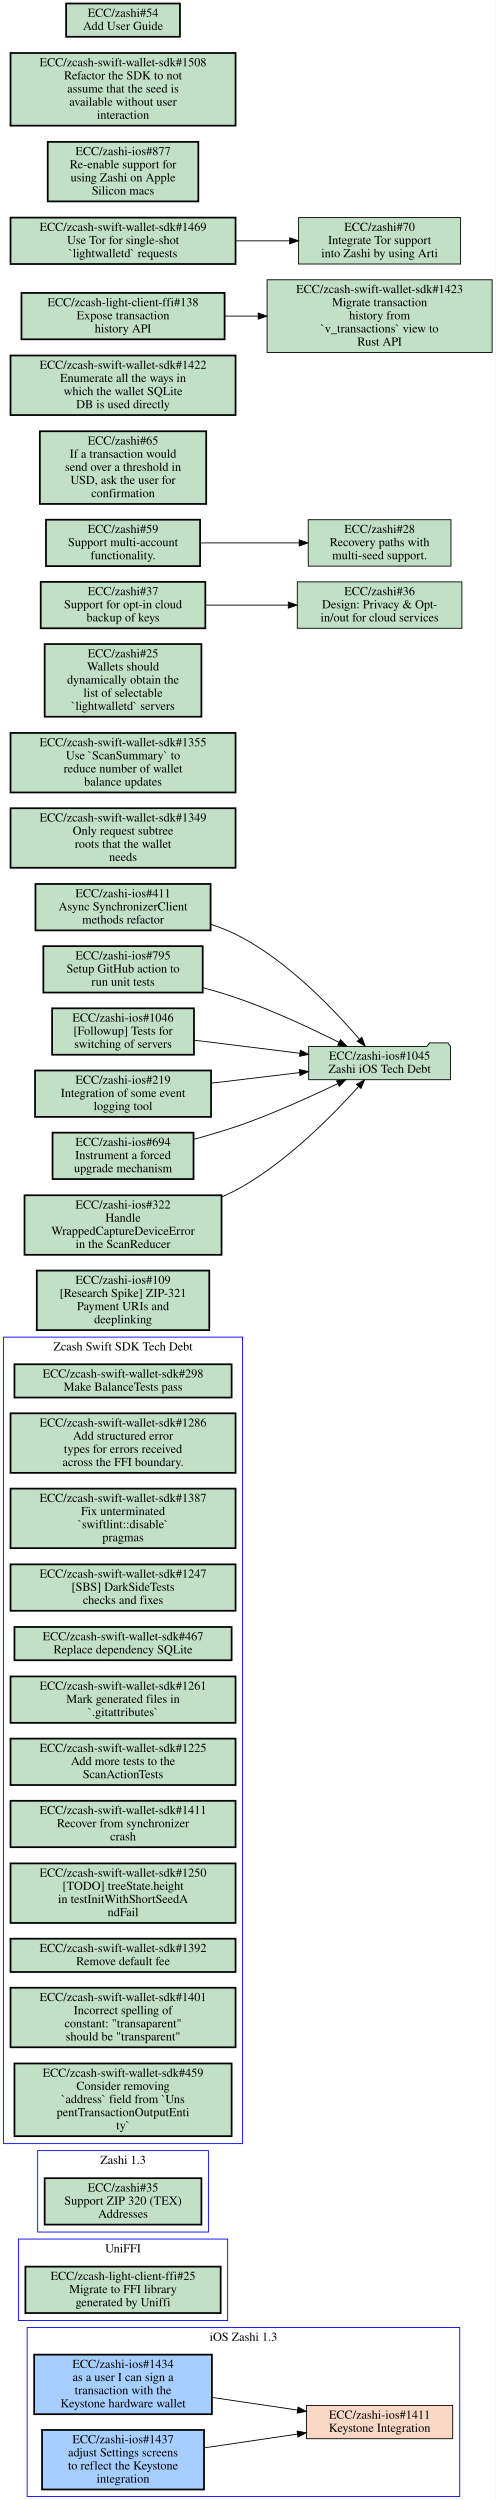
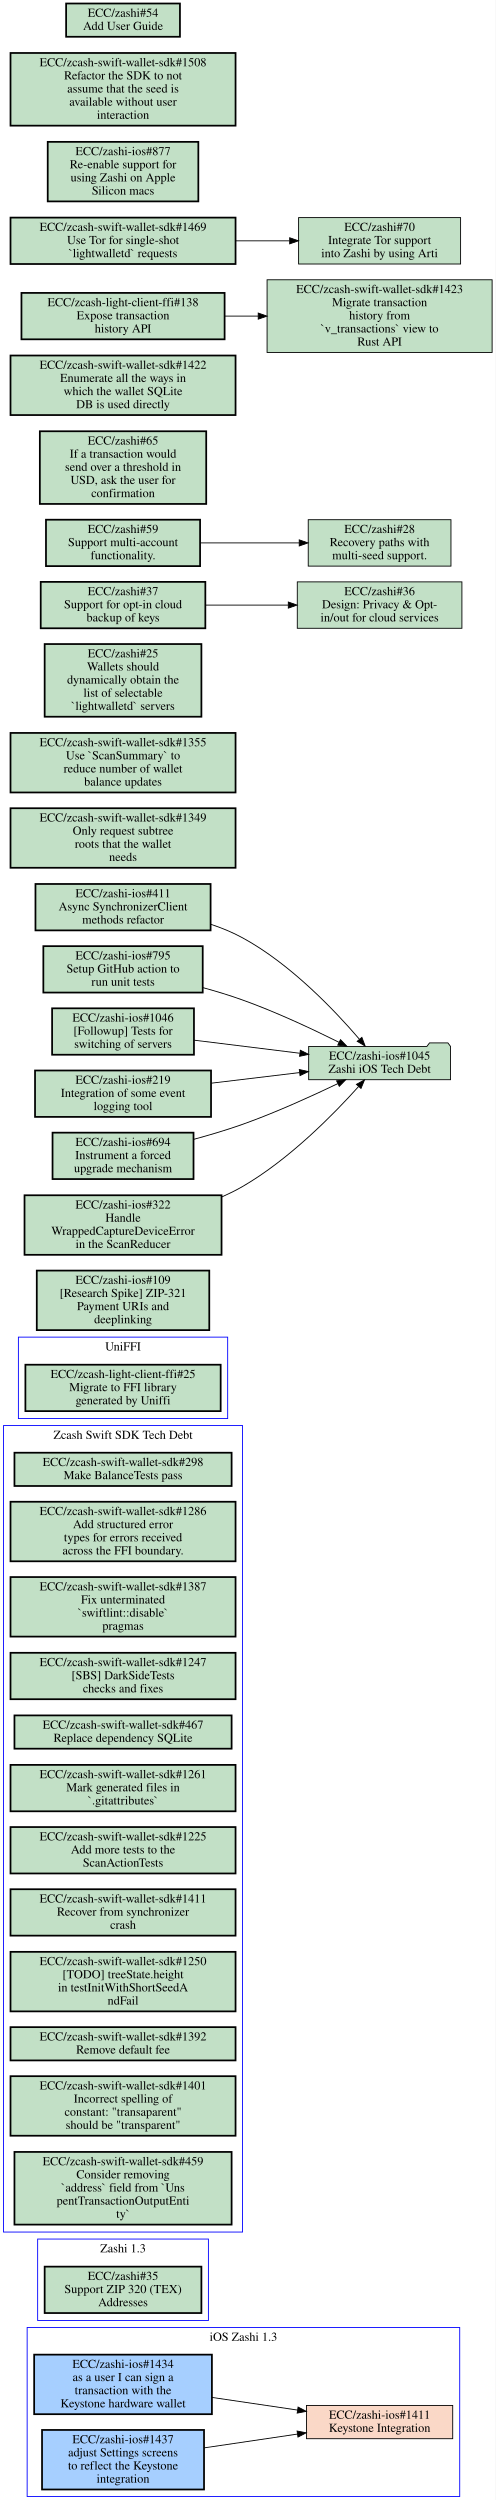
<svg xmlns="http://www.w3.org/2000/svg" xmlns:xlink="http://www.w3.org/1999/xlink" width="566pt" height="2855pt" viewBox="0.00 0.00 566.00 2855.00">
  <g id="graph0" class="graph" transform="scale(1 1) rotate(0) translate(4 2851)">
    <polygon fill="white" stroke="transparent" points="-4,4 -4,-2851 562,-2851 562,4 -4,4" />
    <g id="clust1" class="cluster">
      <polygon fill="none" stroke="blue" points="27,0 27,-193 521,-193 521,0 27,0" />
      <text text-anchor="middle" x="274" y="-177.8" font-family="Times,serif" font-size="14.00">iOS Zashi 1.3</text>
    </g>
    <g id="clust2" class="cluster">
-       <polygon fill="none" stroke="blue" points="0,-403 0,-1324 273,-1324 273,-403 0,-403" />
-       <text text-anchor="middle" x="136.5" y="-1308.8" font-family="Times,serif" font-size="14.00">Zcash Swift SDK Tech Debt</text>
+       <polygon fill="none" stroke="blue" points="0,-302 0,-1223 273,-1223 273,-302 0,-302" />
+       <text text-anchor="middle" x="136.5" y="-1207.8" font-family="Times,serif" font-size="14.00">Zcash Swift SDK Tech Debt</text>
    </g>
    <g id="clust3" class="cluster">
-       <polygon fill="none" stroke="blue" points="39,-302 39,-395 234,-395 234,-302 39,-302" />
-       <text text-anchor="middle" x="136.5" y="-379.8" font-family="Times,serif" font-size="14.00">Zashi 1.3</text>
+       <polygon fill="none" stroke="blue" points="39,-201 39,-294 234,-294 234,-201 39,-201" />
+       <text text-anchor="middle" x="136.5" y="-278.8" font-family="Times,serif" font-size="14.00">Zashi 1.3</text>
    </g>
    <g id="clust4" class="cluster">
-       <polygon fill="none" stroke="blue" points="17,-201 17,-294 256,-294 256,-201 17,-201" />
-       <text text-anchor="middle" x="136.5" y="-278.8" font-family="Times,serif" font-size="14.00">UniFFI</text>
+       <polygon fill="none" stroke="blue" points="17,-1231 17,-1324 256,-1324 256,-1231 17,-1231" />
+       <text text-anchor="middle" x="136.5" y="-1308.8" font-family="Times,serif" font-size="14.00">UniFFI</text>
    </g>
    <g id="node1" class="node closed">
      <g id="a_node1">
        <a xlink:href="https://github.com/Electric-Coin-Company/zashi-ios/issues/1411" xlink:title="ECC/zashi-ios#1411&#10;Keystone Integration" target="_blank">
          <polygon fill="#fad8c7" stroke="black" points="513,-104 346,-104 346,-66 513,-66 513,-104" />
          <text text-anchor="middle" x="429.5" y="-88.8" font-family="Times,serif" font-size="14.00">ECC/zashi-ios#1411</text>
          <text text-anchor="middle" x="429.5" y="-73.8" font-family="Times,serif" font-size="14.00">Keystone Integration</text>
        </a>
      </g>
    </g>
    <g id="node2" class="node committed">
      <g id="a_node2">
        <a xlink:href="https://github.com/Electric-Coin-Company/zashi-ios/issues/1434" xlink:title="ECC/zashi-ios#1434&#10;as a user I can sign a&#10;transaction with the&#10;Keystone hardware wallet" target="_blank">
          <polygon fill="#a6cfff" stroke="black" stroke-width="2" points="238,-162 35,-162 35,-94 238,-94 238,-162" />
          <text text-anchor="middle" x="136.5" y="-146.8" font-family="Times,serif" font-size="14.00">ECC/zashi-ios#1434</text>
          <text text-anchor="middle" x="136.5" y="-131.8" font-family="Times,serif" font-size="14.00">as a user I can sign a</text>
          <text text-anchor="middle" x="136.5" y="-116.8" font-family="Times,serif" font-size="14.00">transaction with the</text>
          <text text-anchor="middle" x="136.5" y="-101.8" font-family="Times,serif" font-size="14.00">Keystone hardware wallet</text>
        </a>
      </g>
    </g>
    <g id="edge1" class="edge">
      <path fill="none" stroke="black" d="M238.05,-113.14C269.78,-108.45 304.66,-103.3 335.81,-98.7" />
      <polygon fill="black" stroke="black" points="336.4,-102.15 345.78,-97.22 335.37,-95.23 336.4,-102.15" />
    </g>
    <g id="node3" class="node committed">
      <g id="a_node3">
        <a xlink:href="https://github.com/Electric-Coin-Company/zashi-ios/issues/1437" xlink:title="ECC/zashi-ios#1437&#10;adjust Settings screens&#10;to reflect the Keystone&#10;integration" target="_blank">
          <polygon fill="#a6cfff" stroke="black" stroke-width="2" points="229,-76 44,-76 44,-8 229,-8 229,-76" />
          <text text-anchor="middle" x="136.5" y="-60.8" font-family="Times,serif" font-size="14.00">ECC/zashi-ios#1437</text>
          <text text-anchor="middle" x="136.5" y="-45.8" font-family="Times,serif" font-size="14.00">adjust Settings screens</text>
          <text text-anchor="middle" x="136.5" y="-30.8" font-family="Times,serif" font-size="14.00">to reflect the Keystone</text>
          <text text-anchor="middle" x="136.5" y="-15.8" font-family="Times,serif" font-size="14.00">integration</text>
        </a>
      </g>
    </g>
    <g id="edge2" class="edge">
      <path fill="none" stroke="black" d="M229.17,-55.55C263.14,-60.56 301.66,-66.26 335.72,-71.29" />
      <polygon fill="black" stroke="black" points="335.27,-74.76 345.67,-72.76 336.29,-67.84 335.27,-74.76" />
    </g>
    <g id="node4" class="node open">
      <g id="a_node4">
        <a xlink:href="https://github.com/Electric-Coin-Company/zcash-swift-wallet-sdk/issues/298" xlink:title="ECC/zcash-swift-wallet-sdk#298&#10;Make BalanceTests pass" target="_blank">
-           <polygon fill="#c2e0c6" stroke="black" stroke-width="2" points="260.5,-1293 12.5,-1293 12.5,-1255 260.5,-1255 260.5,-1293" />
-           <text text-anchor="middle" x="136.5" y="-1277.8" font-family="Times,serif" font-size="14.00">ECC/zcash-swift-wallet-sdk#298</text>
-           <text text-anchor="middle" x="136.5" y="-1262.8" font-family="Times,serif" font-size="14.00">Make BalanceTests pass</text>
+           <polygon fill="#c2e0c6" stroke="black" stroke-width="2" points="260.5,-1192 12.5,-1192 12.5,-1154 260.5,-1154 260.5,-1192" />
+           <text text-anchor="middle" x="136.5" y="-1176.8" font-family="Times,serif" font-size="14.00">ECC/zcash-swift-wallet-sdk#298</text>
+           <text text-anchor="middle" x="136.5" y="-1161.8" font-family="Times,serif" font-size="14.00">Make BalanceTests pass</text>
        </a>
      </g>
    </g>
    <g id="node5" class="node open">
      <g id="a_node5">
        <a xlink:href="https://github.com/Electric-Coin-Company/zcash-swift-wallet-sdk/issues/1286" xlink:title="ECC/zcash-swift-wallet-sdk#1286&#10;Add structured error&#10;types for errors received&#10;across the FFI boundary." target="_blank">
-           <polygon fill="#c2e0c6" stroke="black" stroke-width="2" points="265,-1237 8,-1237 8,-1169 265,-1169 265,-1237" />
-           <text text-anchor="middle" x="136.5" y="-1221.8" font-family="Times,serif" font-size="14.00">ECC/zcash-swift-wallet-sdk#1286</text>
-           <text text-anchor="middle" x="136.5" y="-1206.8" font-family="Times,serif" font-size="14.00">Add structured error</text>
-           <text text-anchor="middle" x="136.5" y="-1191.8" font-family="Times,serif" font-size="14.00">types for errors received</text>
-           <text text-anchor="middle" x="136.5" y="-1176.8" font-family="Times,serif" font-size="14.00">across the FFI boundary.</text>
+           <polygon fill="#c2e0c6" stroke="black" stroke-width="2" points="265,-1136 8,-1136 8,-1068 265,-1068 265,-1136" />
+           <text text-anchor="middle" x="136.5" y="-1120.8" font-family="Times,serif" font-size="14.00">ECC/zcash-swift-wallet-sdk#1286</text>
+           <text text-anchor="middle" x="136.5" y="-1105.8" font-family="Times,serif" font-size="14.00">Add structured error</text>
+           <text text-anchor="middle" x="136.5" y="-1090.8" font-family="Times,serif" font-size="14.00">types for errors received</text>
+           <text text-anchor="middle" x="136.5" y="-1075.8" font-family="Times,serif" font-size="14.00">across the FFI boundary.</text>
        </a>
      </g>
    </g>
    <g id="node6" class="node open">
      <g id="a_node6">
        <a xlink:href="https://github.com/Electric-Coin-Company/zcash-swift-wallet-sdk/issues/1387" xlink:title="ECC/zcash-swift-wallet-sdk#1387&#10;Fix unterminated&#10;`swiftlint::disable`&#10;pragmas" target="_blank">
-           <polygon fill="#c2e0c6" stroke="black" stroke-width="2" points="265,-1151 8,-1151 8,-1083 265,-1083 265,-1151" />
-           <text text-anchor="middle" x="136.5" y="-1135.8" font-family="Times,serif" font-size="14.00">ECC/zcash-swift-wallet-sdk#1387</text>
-           <text text-anchor="middle" x="136.5" y="-1120.8" font-family="Times,serif" font-size="14.00">Fix unterminated</text>
-           <text text-anchor="middle" x="136.5" y="-1105.8" font-family="Times,serif" font-size="14.00">`swiftlint::disable`</text>
-           <text text-anchor="middle" x="136.5" y="-1090.8" font-family="Times,serif" font-size="14.00">pragmas</text>
+           <polygon fill="#c2e0c6" stroke="black" stroke-width="2" points="265,-1050 8,-1050 8,-982 265,-982 265,-1050" />
+           <text text-anchor="middle" x="136.5" y="-1034.8" font-family="Times,serif" font-size="14.00">ECC/zcash-swift-wallet-sdk#1387</text>
+           <text text-anchor="middle" x="136.5" y="-1019.8" font-family="Times,serif" font-size="14.00">Fix unterminated</text>
+           <text text-anchor="middle" x="136.5" y="-1004.8" font-family="Times,serif" font-size="14.00">`swiftlint::disable`</text>
+           <text text-anchor="middle" x="136.5" y="-989.8" font-family="Times,serif" font-size="14.00">pragmas</text>
        </a>
      </g>
    </g>
    <g id="node7" class="node open">
      <g id="a_node7">
        <a xlink:href="https://github.com/Electric-Coin-Company/zcash-swift-wallet-sdk/issues/1247" xlink:title="ECC/zcash-swift-wallet-sdk#1247&#10;[SBS] DarkSideTests&#10;checks and fixes" target="_blank">
-           <polygon fill="#c2e0c6" stroke="black" stroke-width="2" points="265,-1064.5 8,-1064.5 8,-1011.5 265,-1011.5 265,-1064.5" />
-           <text text-anchor="middle" x="136.5" y="-1049.3" font-family="Times,serif" font-size="14.00">ECC/zcash-swift-wallet-sdk#1247</text>
-           <text text-anchor="middle" x="136.5" y="-1034.3" font-family="Times,serif" font-size="14.00">[SBS] DarkSideTests</text>
-           <text text-anchor="middle" x="136.5" y="-1019.3" font-family="Times,serif" font-size="14.00">checks and fixes</text>
+           <polygon fill="#c2e0c6" stroke="black" stroke-width="2" points="265,-963.5 8,-963.5 8,-910.5 265,-910.5 265,-963.5" />
+           <text text-anchor="middle" x="136.5" y="-948.3" font-family="Times,serif" font-size="14.00">ECC/zcash-swift-wallet-sdk#1247</text>
+           <text text-anchor="middle" x="136.5" y="-933.3" font-family="Times,serif" font-size="14.00">[SBS] DarkSideTests</text>
+           <text text-anchor="middle" x="136.5" y="-918.3" font-family="Times,serif" font-size="14.00">checks and fixes</text>
        </a>
      </g>
    </g>
    <g id="node8" class="node open">
      <g id="a_node8">
        <a xlink:href="https://github.com/Electric-Coin-Company/zcash-swift-wallet-sdk/issues/467" xlink:title="ECC/zcash-swift-wallet-sdk#467&#10;Replace dependency SQLite" target="_blank">
-           <polygon fill="#c2e0c6" stroke="black" stroke-width="2" points="260.5,-993 12.5,-993 12.5,-955 260.5,-955 260.5,-993" />
-           <text text-anchor="middle" x="136.5" y="-977.8" font-family="Times,serif" font-size="14.00">ECC/zcash-swift-wallet-sdk#467</text>
-           <text text-anchor="middle" x="136.5" y="-962.8" font-family="Times,serif" font-size="14.00">Replace dependency SQLite</text>
+           <polygon fill="#c2e0c6" stroke="black" stroke-width="2" points="260.5,-892 12.5,-892 12.5,-854 260.5,-854 260.5,-892" />
+           <text text-anchor="middle" x="136.5" y="-876.8" font-family="Times,serif" font-size="14.00">ECC/zcash-swift-wallet-sdk#467</text>
+           <text text-anchor="middle" x="136.5" y="-861.8" font-family="Times,serif" font-size="14.00">Replace dependency SQLite</text>
        </a>
      </g>
    </g>
    <g id="node9" class="node open">
      <g id="a_node9">
        <a xlink:href="https://github.com/Electric-Coin-Company/zcash-swift-wallet-sdk/issues/1261" xlink:title="ECC/zcash-swift-wallet-sdk#1261&#10;Mark generated files in&#10;`.gitattributes`" target="_blank">
-           <polygon fill="#c2e0c6" stroke="black" stroke-width="2" points="265,-936.5 8,-936.5 8,-883.5 265,-883.5 265,-936.5" />
-           <text text-anchor="middle" x="136.5" y="-921.3" font-family="Times,serif" font-size="14.00">ECC/zcash-swift-wallet-sdk#1261</text>
-           <text text-anchor="middle" x="136.5" y="-906.3" font-family="Times,serif" font-size="14.00">Mark generated files in</text>
-           <text text-anchor="middle" x="136.5" y="-891.3" font-family="Times,serif" font-size="14.00">`.gitattributes`</text>
+           <polygon fill="#c2e0c6" stroke="black" stroke-width="2" points="265,-835.5 8,-835.5 8,-782.5 265,-782.5 265,-835.5" />
+           <text text-anchor="middle" x="136.5" y="-820.3" font-family="Times,serif" font-size="14.00">ECC/zcash-swift-wallet-sdk#1261</text>
+           <text text-anchor="middle" x="136.5" y="-805.3" font-family="Times,serif" font-size="14.00">Mark generated files in</text>
+           <text text-anchor="middle" x="136.5" y="-790.3" font-family="Times,serif" font-size="14.00">`.gitattributes`</text>
        </a>
      </g>
    </g>
    <g id="node10" class="node open">
      <g id="a_node10">
        <a xlink:href="https://github.com/Electric-Coin-Company/zcash-swift-wallet-sdk/issues/1225" xlink:title="ECC/zcash-swift-wallet-sdk#1225&#10;Add more tests to the&#10;ScanActionTests" target="_blank">
-           <polygon fill="#c2e0c6" stroke="black" stroke-width="2" points="265,-865.5 8,-865.5 8,-812.5 265,-812.5 265,-865.5" />
-           <text text-anchor="middle" x="136.5" y="-850.3" font-family="Times,serif" font-size="14.00">ECC/zcash-swift-wallet-sdk#1225</text>
-           <text text-anchor="middle" x="136.5" y="-835.3" font-family="Times,serif" font-size="14.00">Add more tests to the</text>
-           <text text-anchor="middle" x="136.5" y="-820.3" font-family="Times,serif" font-size="14.00">ScanActionTests</text>
+           <polygon fill="#c2e0c6" stroke="black" stroke-width="2" points="265,-764.5 8,-764.5 8,-711.5 265,-711.5 265,-764.5" />
+           <text text-anchor="middle" x="136.5" y="-749.3" font-family="Times,serif" font-size="14.00">ECC/zcash-swift-wallet-sdk#1225</text>
+           <text text-anchor="middle" x="136.5" y="-734.3" font-family="Times,serif" font-size="14.00">Add more tests to the</text>
+           <text text-anchor="middle" x="136.5" y="-719.3" font-family="Times,serif" font-size="14.00">ScanActionTests</text>
        </a>
      </g>
    </g>
    <g id="node11" class="node open">
      <g id="a_node11">
        <a xlink:href="https://github.com/Electric-Coin-Company/zcash-swift-wallet-sdk/issues/1411" xlink:title="ECC/zcash-swift-wallet-sdk#1411&#10;Recover from synchronizer&#10;crash" target="_blank">
-           <polygon fill="#c2e0c6" stroke="black" stroke-width="2" points="265,-794.5 8,-794.5 8,-741.5 265,-741.5 265,-794.5" />
-           <text text-anchor="middle" x="136.5" y="-779.3" font-family="Times,serif" font-size="14.00">ECC/zcash-swift-wallet-sdk#1411</text>
-           <text text-anchor="middle" x="136.5" y="-764.3" font-family="Times,serif" font-size="14.00">Recover from synchronizer</text>
-           <text text-anchor="middle" x="136.5" y="-749.3" font-family="Times,serif" font-size="14.00">crash</text>
+           <polygon fill="#c2e0c6" stroke="black" stroke-width="2" points="265,-693.5 8,-693.5 8,-640.5 265,-640.5 265,-693.5" />
+           <text text-anchor="middle" x="136.5" y="-678.3" font-family="Times,serif" font-size="14.00">ECC/zcash-swift-wallet-sdk#1411</text>
+           <text text-anchor="middle" x="136.5" y="-663.3" font-family="Times,serif" font-size="14.00">Recover from synchronizer</text>
+           <text text-anchor="middle" x="136.5" y="-648.3" font-family="Times,serif" font-size="14.00">crash</text>
        </a>
      </g>
    </g>
    <g id="node12" class="node open">
      <g id="a_node12">
        <a xlink:href="https://github.com/Electric-Coin-Company/zcash-swift-wallet-sdk/issues/1250" xlink:title="ECC/zcash-swift-wallet-sdk#1250&#10;[TODO] treeState.height&#10;in testInitWithShortSeedA&#10;ndFail" target="_blank">
-           <polygon fill="#c2e0c6" stroke="black" stroke-width="2" points="265,-723 8,-723 8,-655 265,-655 265,-723" />
-           <text text-anchor="middle" x="136.5" y="-707.8" font-family="Times,serif" font-size="14.00">ECC/zcash-swift-wallet-sdk#1250</text>
-           <text text-anchor="middle" x="136.5" y="-692.8" font-family="Times,serif" font-size="14.00">[TODO] treeState.height</text>
-           <text text-anchor="middle" x="136.5" y="-677.8" font-family="Times,serif" font-size="14.00">in testInitWithShortSeedA</text>
-           <text text-anchor="middle" x="136.5" y="-662.8" font-family="Times,serif" font-size="14.00">ndFail</text>
+           <polygon fill="#c2e0c6" stroke="black" stroke-width="2" points="265,-622 8,-622 8,-554 265,-554 265,-622" />
+           <text text-anchor="middle" x="136.5" y="-606.8" font-family="Times,serif" font-size="14.00">ECC/zcash-swift-wallet-sdk#1250</text>
+           <text text-anchor="middle" x="136.5" y="-591.8" font-family="Times,serif" font-size="14.00">[TODO] treeState.height</text>
+           <text text-anchor="middle" x="136.5" y="-576.8" font-family="Times,serif" font-size="14.00">in testInitWithShortSeedA</text>
+           <text text-anchor="middle" x="136.5" y="-561.8" font-family="Times,serif" font-size="14.00">ndFail</text>
        </a>
      </g>
    </g>
    <g id="node13" class="node open">
      <g id="a_node13">
        <a xlink:href="https://github.com/Electric-Coin-Company/zcash-swift-wallet-sdk/issues/1392" xlink:title="ECC/zcash-swift-wallet-sdk#1392&#10;Remove default fee" target="_blank">
-           <polygon fill="#c2e0c6" stroke="black" stroke-width="2" points="265,-637 8,-637 8,-599 265,-599 265,-637" />
-           <text text-anchor="middle" x="136.5" y="-621.8" font-family="Times,serif" font-size="14.00">ECC/zcash-swift-wallet-sdk#1392</text>
-           <text text-anchor="middle" x="136.5" y="-606.8" font-family="Times,serif" font-size="14.00">Remove default fee</text>
+           <polygon fill="#c2e0c6" stroke="black" stroke-width="2" points="265,-536 8,-536 8,-498 265,-498 265,-536" />
+           <text text-anchor="middle" x="136.5" y="-520.8" font-family="Times,serif" font-size="14.00">ECC/zcash-swift-wallet-sdk#1392</text>
+           <text text-anchor="middle" x="136.5" y="-505.8" font-family="Times,serif" font-size="14.00">Remove default fee</text>
        </a>
      </g>
    </g>
    <g id="node14" class="node open">
      <g id="a_node14">
        <a xlink:href="https://github.com/Electric-Coin-Company/zcash-swift-wallet-sdk/issues/1401" xlink:title="ECC/zcash-swift-wallet-sdk#1401&#10;Incorrect spelling of&#10;constant: &quot;transaparent&quot;&#10;should be &quot;transparent&quot;" target="_blank">
-           <polygon fill="#c2e0c6" stroke="black" stroke-width="2" points="265,-581 8,-581 8,-513 265,-513 265,-581" />
-           <text text-anchor="middle" x="136.5" y="-565.8" font-family="Times,serif" font-size="14.00">ECC/zcash-swift-wallet-sdk#1401</text>
-           <text text-anchor="middle" x="136.5" y="-550.8" font-family="Times,serif" font-size="14.00">Incorrect spelling of</text>
-           <text text-anchor="middle" x="136.5" y="-535.8" font-family="Times,serif" font-size="14.00">constant: "transaparent"</text>
-           <text text-anchor="middle" x="136.5" y="-520.8" font-family="Times,serif" font-size="14.00">should be "transparent"</text>
+           <polygon fill="#c2e0c6" stroke="black" stroke-width="2" points="265,-480 8,-480 8,-412 265,-412 265,-480" />
+           <text text-anchor="middle" x="136.5" y="-464.8" font-family="Times,serif" font-size="14.00">ECC/zcash-swift-wallet-sdk#1401</text>
+           <text text-anchor="middle" x="136.5" y="-449.8" font-family="Times,serif" font-size="14.00">Incorrect spelling of</text>
+           <text text-anchor="middle" x="136.5" y="-434.8" font-family="Times,serif" font-size="14.00">constant: "transaparent"</text>
+           <text text-anchor="middle" x="136.5" y="-419.8" font-family="Times,serif" font-size="14.00">should be "transparent"</text>
        </a>
      </g>
    </g>
    <g id="node15" class="node open">
      <g id="a_node15">
        <a xlink:href="https://github.com/Electric-Coin-Company/zcash-swift-wallet-sdk/issues/459" xlink:title="ECC/zcash-swift-wallet-sdk#459&#10;Consider removing&#10;`address` field from `Uns&#10;pentTransactionOutputEnti&#10;ty`" target="_blank">
-           <polygon fill="#c2e0c6" stroke="black" stroke-width="2" points="260.5,-494.5 12.5,-494.5 12.5,-411.5 260.5,-411.5 260.5,-494.5" />
-           <text text-anchor="middle" x="136.5" y="-479.3" font-family="Times,serif" font-size="14.00">ECC/zcash-swift-wallet-sdk#459</text>
-           <text text-anchor="middle" x="136.5" y="-464.3" font-family="Times,serif" font-size="14.00">Consider removing</text>
-           <text text-anchor="middle" x="136.5" y="-449.3" font-family="Times,serif" font-size="14.00">`address` field from `Uns</text>
-           <text text-anchor="middle" x="136.5" y="-434.3" font-family="Times,serif" font-size="14.00">pentTransactionOutputEnti</text>
-           <text text-anchor="middle" x="136.5" y="-419.3" font-family="Times,serif" font-size="14.00">ty`</text>
+           <polygon fill="#c2e0c6" stroke="black" stroke-width="2" points="260.5,-393.5 12.5,-393.5 12.5,-310.5 260.5,-310.5 260.5,-393.5" />
+           <text text-anchor="middle" x="136.5" y="-378.3" font-family="Times,serif" font-size="14.00">ECC/zcash-swift-wallet-sdk#459</text>
+           <text text-anchor="middle" x="136.5" y="-363.3" font-family="Times,serif" font-size="14.00">Consider removing</text>
+           <text text-anchor="middle" x="136.5" y="-348.3" font-family="Times,serif" font-size="14.00">`address` field from `Uns</text>
+           <text text-anchor="middle" x="136.5" y="-333.3" font-family="Times,serif" font-size="14.00">pentTransactionOutputEnti</text>
+           <text text-anchor="middle" x="136.5" y="-318.3" font-family="Times,serif" font-size="14.00">ty`</text>
        </a>
      </g>
    </g>
    <g id="node16" class="node open">
      <g id="a_node16">
        <a xlink:href="https://github.com/Electric-Coin-Company/zashi/issues/35" xlink:title="ECC/zashi#35&#10;Support ZIP 320 (TEX)&#10;Addresses" target="_blank">
-           <polygon fill="#c2e0c6" stroke="black" stroke-width="2" points="226,-363.5 47,-363.5 47,-310.5 226,-310.5 226,-363.5" />
-           <text text-anchor="middle" x="136.5" y="-348.3" font-family="Times,serif" font-size="14.00">ECC/zashi#35</text>
-           <text text-anchor="middle" x="136.5" y="-333.3" font-family="Times,serif" font-size="14.00">Support ZIP 320 (TEX)</text>
-           <text text-anchor="middle" x="136.5" y="-318.3" font-family="Times,serif" font-size="14.00">Addresses</text>
+           <polygon fill="#c2e0c6" stroke="black" stroke-width="2" points="226,-262.5 47,-262.5 47,-209.5 226,-209.5 226,-262.5" />
+           <text text-anchor="middle" x="136.5" y="-247.3" font-family="Times,serif" font-size="14.00">ECC/zashi#35</text>
+           <text text-anchor="middle" x="136.5" y="-232.3" font-family="Times,serif" font-size="14.00">Support ZIP 320 (TEX)</text>
+           <text text-anchor="middle" x="136.5" y="-217.3" font-family="Times,serif" font-size="14.00">Addresses</text>
        </a>
      </g>
    </g>
    <g id="node17" class="node open">
      <g id="a_node17">
        <a xlink:href="https://github.com/Electric-Coin-Company/zcash-light-client-ffi/issues/25" xlink:title="ECC/zcash-light-client-ffi#25&#10;Migrate to FFI library&#10;generated by Uniffi" target="_blank">
-           <polygon fill="#c2e0c6" stroke="black" stroke-width="2" points="248,-262.5 25,-262.5 25,-209.5 248,-209.5 248,-262.5" />
-           <text text-anchor="middle" x="136.5" y="-247.3" font-family="Times,serif" font-size="14.00">ECC/zcash-light-client-ffi#25</text>
-           <text text-anchor="middle" x="136.5" y="-232.3" font-family="Times,serif" font-size="14.00">Migrate to FFI library</text>
-           <text text-anchor="middle" x="136.5" y="-217.3" font-family="Times,serif" font-size="14.00">generated by Uniffi</text>
+           <polygon fill="#c2e0c6" stroke="black" stroke-width="2" points="248,-1292.5 25,-1292.5 25,-1239.5 248,-1239.5 248,-1292.5" />
+           <text text-anchor="middle" x="136.5" y="-1277.3" font-family="Times,serif" font-size="14.00">ECC/zcash-light-client-ffi#25</text>
+           <text text-anchor="middle" x="136.5" y="-1262.3" font-family="Times,serif" font-size="14.00">Migrate to FFI library</text>
+           <text text-anchor="middle" x="136.5" y="-1247.3" font-family="Times,serif" font-size="14.00">generated by Uniffi</text>
        </a>
      </g>
    </g>
    <g id="node18" class="node open">
      <g id="a_node18">
        <a xlink:href="https://github.com/Electric-Coin-Company/zashi-ios/issues/109" xlink:title="ECC/zashi-ios#109&#10;[Research Spike] ZIP-321&#10;Payment URIs and&#10;deeplinking" target="_blank">
          <polygon fill="#c2e0c6" stroke="black" stroke-width="2" points="235,-1400 38,-1400 38,-1332 235,-1332 235,-1400" />
          <text text-anchor="middle" x="136.5" y="-1384.8" font-family="Times,serif" font-size="14.00">ECC/zashi-ios#109</text>
          <text text-anchor="middle" x="136.5" y="-1369.8" font-family="Times,serif" font-size="14.00">[Research Spike] ZIP-321</text>
          <text text-anchor="middle" x="136.5" y="-1354.8" font-family="Times,serif" font-size="14.00">Payment URIs and</text>
          <text text-anchor="middle" x="136.5" y="-1339.8" font-family="Times,serif" font-size="14.00">deeplinking</text>
        </a>
      </g>
    </g>
    <g id="node19" class="node open">
      <g id="a_node19">
        <a xlink:href="https://github.com/Electric-Coin-Company/zashi-ios/issues/411" xlink:title="ECC/zashi-ios#411&#10;Async SynchronizerClient&#10;methods refactor" target="_blank">
          <polygon fill="#c2e0c6" stroke="black" stroke-width="2" points="236.5,-1841.5 36.5,-1841.5 36.5,-1788.5 236.5,-1788.5 236.5,-1841.5" />
          <text text-anchor="middle" x="136.5" y="-1826.3" font-family="Times,serif" font-size="14.00">ECC/zashi-ios#411</text>
          <text text-anchor="middle" x="136.5" y="-1811.3" font-family="Times,serif" font-size="14.00">Async SynchronizerClient</text>
          <text text-anchor="middle" x="136.5" y="-1796.3" font-family="Times,serif" font-size="14.00">methods refactor</text>
        </a>
      </g>
    </g>
    <g id="node20" class="node open">
      <g id="a_node20">
        <a xlink:href="https://github.com/Electric-Coin-Company/zashi-ios/issues/1045" xlink:title="ECC/zashi-ios#1045&#10;Zashi iOS Tech Debt" target="_blank">
          <polygon fill="#c2e0c6" stroke="black" points="510.5,-1656 507.5,-1660 486.5,-1660 483.5,-1656 348.5,-1656 348.5,-1618 510.5,-1618 510.5,-1656" />
          <text text-anchor="middle" x="429.5" y="-1640.8" font-family="Times,serif" font-size="14.00">ECC/zashi-ios#1045</text>
          <text text-anchor="middle" x="429.5" y="-1625.8" font-family="Times,serif" font-size="14.00">Zashi iOS Tech Debt</text>
        </a>
      </g>
    </g>
    <g id="edge3" class="edge">
      <path fill="none" stroke="black" d="M236.64,-1795.5C249.25,-1791.3 261.69,-1786.2 273,-1780 327.95,-1750.1 378.7,-1696.6 406.46,-1664.2" />
      <polygon fill="black" stroke="black" points="409.26,-1666.31 413.01,-1656.4 403.9,-1661.81 409.26,-1666.31" />
    </g>
    <g id="node21" class="node open">
      <g id="a_node21">
        <a xlink:href="https://github.com/Electric-Coin-Company/zashi-ios/issues/795" xlink:title="ECC/zashi-ios#795&#10;Setup GitHub action to&#10;run unit tests" target="_blank">
          <polygon fill="#c2e0c6" stroke="black" stroke-width="2" points="227.5,-1770.5 45.5,-1770.5 45.5,-1717.5 227.5,-1717.5 227.5,-1770.5" />
          <text text-anchor="middle" x="136.5" y="-1755.3" font-family="Times,serif" font-size="14.00">ECC/zashi-ios#795</text>
          <text text-anchor="middle" x="136.5" y="-1740.3" font-family="Times,serif" font-size="14.00">Setup GitHub action to</text>
          <text text-anchor="middle" x="136.5" y="-1725.3" font-family="Times,serif" font-size="14.00">run unit tests</text>
        </a>
      </g>
    </g>
    <g id="edge4" class="edge">
      <path fill="none" stroke="black" d="M227.84,-1723.1C243.06,-1718.9 258.59,-1714.2 273,-1709 311.08,-1695.4 352.57,-1675.9 383.1,-1660.7" />
      <polygon fill="black" stroke="black" points="384.86,-1663.73 392.21,-1656.1 381.71,-1657.48 384.86,-1663.73" />
    </g>
    <g id="node22" class="node open">
      <g id="a_node22">
        <a xlink:href="https://github.com/Electric-Coin-Company/zcash-swift-wallet-sdk/issues/1349" xlink:title="ECC/zcash-swift-wallet-sdk#1349&#10;Only request subtree&#10;roots that the wallet&#10;needs" target="_blank">
          <polygon fill="#c2e0c6" stroke="black" stroke-width="2" points="265,-1928 8,-1928 8,-1860 265,-1860 265,-1928" />
          <text text-anchor="middle" x="136.5" y="-1912.8" font-family="Times,serif" font-size="14.00">ECC/zcash-swift-wallet-sdk#1349</text>
          <text text-anchor="middle" x="136.5" y="-1897.8" font-family="Times,serif" font-size="14.00">Only request subtree</text>
          <text text-anchor="middle" x="136.5" y="-1882.8" font-family="Times,serif" font-size="14.00">roots that the wallet</text>
          <text text-anchor="middle" x="136.5" y="-1867.8" font-family="Times,serif" font-size="14.00">needs</text>
        </a>
      </g>
    </g>
    <g id="node23" class="node open">
      <g id="a_node23">
        <a xlink:href="https://github.com/Electric-Coin-Company/zcash-swift-wallet-sdk/issues/1355" xlink:title="ECC/zcash-swift-wallet-sdk#1355&#10;Use `ScanSummary` to&#10;reduce number of wallet&#10;balance updates" target="_blank">
          <polygon fill="#c2e0c6" stroke="black" stroke-width="2" points="265,-2014 8,-2014 8,-1946 265,-1946 265,-2014" />
          <text text-anchor="middle" x="136.5" y="-1998.8" font-family="Times,serif" font-size="14.00">ECC/zcash-swift-wallet-sdk#1355</text>
          <text text-anchor="middle" x="136.5" y="-1983.8" font-family="Times,serif" font-size="14.00">Use `ScanSummary` to</text>
          <text text-anchor="middle" x="136.5" y="-1968.8" font-family="Times,serif" font-size="14.00">reduce number of wallet</text>
          <text text-anchor="middle" x="136.5" y="-1953.8" font-family="Times,serif" font-size="14.00">balance updates</text>
        </a>
      </g>
    </g>
    <g id="node24" class="node open">
      <g id="a_node24">
        <a xlink:href="https://github.com/Electric-Coin-Company/zashi-ios/issues/1046" xlink:title="ECC/zashi-ios#1046&#10;[Followup] Tests for&#10;switching of servers" target="_blank">
          <polygon fill="#c2e0c6" stroke="black" stroke-width="2" points="217.5,-1699.5 55.5,-1699.5 55.5,-1646.5 217.5,-1646.5 217.5,-1699.5" />
          <text text-anchor="middle" x="136.5" y="-1684.3" font-family="Times,serif" font-size="14.00">ECC/zashi-ios#1046</text>
          <text text-anchor="middle" x="136.5" y="-1669.3" font-family="Times,serif" font-size="14.00">[Followup] Tests for</text>
          <text text-anchor="middle" x="136.5" y="-1654.3" font-family="Times,serif" font-size="14.00">switching of servers</text>
        </a>
      </g>
    </g>
    <g id="edge5" class="edge">
      <path fill="none" stroke="black" d="M217.79,-1663.1C255.16,-1658.4 299.77,-1652.9 338.3,-1648.2" />
      <polygon fill="black" stroke="black" points="338.99,-1651.64 348.47,-1646.9 338.11,-1644.7 338.99,-1651.64" />
    </g>
    <g id="node25" class="node open">
      <g id="a_node25">
        <a xlink:href="https://github.com/Electric-Coin-Company/zashi/issues/25" xlink:title="ECC/zashi#25&#10;Wallets should&#10;dynamically obtain the&#10;list of selectable&#10;`lightwalletd` servers" target="_blank">
          <polygon fill="#c2e0c6" stroke="black" stroke-width="2" points="226,-2115.5 47,-2115.5 47,-2032.5 226,-2032.5 226,-2115.5" />
          <text text-anchor="middle" x="136.5" y="-2100.3" font-family="Times,serif" font-size="14.00">ECC/zashi#25</text>
          <text text-anchor="middle" x="136.5" y="-2085.3" font-family="Times,serif" font-size="14.00">Wallets should</text>
          <text text-anchor="middle" x="136.5" y="-2070.3" font-family="Times,serif" font-size="14.00">dynamically obtain the</text>
          <text text-anchor="middle" x="136.5" y="-2055.3" font-family="Times,serif" font-size="14.00">list of selectable</text>
          <text text-anchor="middle" x="136.5" y="-2040.3" font-family="Times,serif" font-size="14.00">`lightwalletd` servers</text>
        </a>
      </g>
    </g>
    <g id="node26" class="node open">
      <g id="a_node26">
        <a xlink:href="https://github.com/Electric-Coin-Company/zashi/issues/37" xlink:title="ECC/zashi#37&#10;Support for opt-in cloud&#10;backup of keys" target="_blank">
          <polygon fill="#c2e0c6" stroke="black" stroke-width="2" points="230.5,-2186.5 42.5,-2186.5 42.5,-2133.5 230.5,-2133.5 230.5,-2186.5" />
          <text text-anchor="middle" x="136.5" y="-2171.3" font-family="Times,serif" font-size="14.00">ECC/zashi#37</text>
          <text text-anchor="middle" x="136.5" y="-2156.3" font-family="Times,serif" font-size="14.00">Support for opt-in cloud</text>
          <text text-anchor="middle" x="136.5" y="-2141.3" font-family="Times,serif" font-size="14.00">backup of keys</text>
        </a>
      </g>
    </g>
    <g id="node27" class="node open">
      <g id="a_node27">
        <a xlink:href="https://github.com/Electric-Coin-Company/zashi/issues/36" xlink:title="ECC/zashi#36&#10;Design: Privacy &amp; Opt-&#10;in/out for cloud services" target="_blank">
          <polygon fill="#c2e0c6" stroke="black" points="523.5,-2186.5 335.5,-2186.5 335.5,-2133.5 523.5,-2133.5 523.5,-2186.5" />
          <text text-anchor="middle" x="429.5" y="-2171.3" font-family="Times,serif" font-size="14.00">ECC/zashi#36</text>
          <text text-anchor="middle" x="429.5" y="-2156.3" font-family="Times,serif" font-size="14.00">Design: Privacy &amp; Opt-</text>
          <text text-anchor="middle" x="429.5" y="-2141.3" font-family="Times,serif" font-size="14.00">in/out for cloud services</text>
        </a>
      </g>
    </g>
    <g id="edge6" class="edge">
      <path fill="none" stroke="black" d="M230.77,-2160C260.8,-2160 294.24,-2160 324.95,-2160" />
      <polygon fill="black" stroke="black" points="325.25,-2163.5 335.25,-2160 325.25,-2156.5 325.25,-2163.5" />
    </g>
    <g id="node28" class="node open">
      <g id="a_node28">
        <a xlink:href="https://github.com/Electric-Coin-Company/zashi-ios/issues/219" xlink:title="ECC/zashi-ios#219&#10;Integration of some event&#10;logging tool" target="_blank">
          <polygon fill="#c2e0c6" stroke="black" stroke-width="2" points="237,-1628.5 36,-1628.5 36,-1575.5 237,-1575.5 237,-1628.5" />
          <text text-anchor="middle" x="136.5" y="-1613.3" font-family="Times,serif" font-size="14.00">ECC/zashi-ios#219</text>
          <text text-anchor="middle" x="136.5" y="-1598.3" font-family="Times,serif" font-size="14.00">Integration of some event</text>
          <text text-anchor="middle" x="136.5" y="-1583.3" font-family="Times,serif" font-size="14.00">logging tool</text>
        </a>
      </g>
    </g>
    <g id="edge7" class="edge">
      <path fill="none" stroke="black" d="M237.24,-1614C269.9,-1617.9 305.99,-1622.3 337.93,-1626.1" />
      <polygon fill="black" stroke="black" points="337.81,-1629.61 348.15,-1627.3 338.63,-1622.66 337.81,-1629.61" />
    </g>
    <g id="node29" class="node open">
      <g id="a_node29">
        <a xlink:href="https://github.com/Electric-Coin-Company/zashi-ios/issues/694" xlink:title="ECC/zashi-ios#694&#10;Instrument a forced&#10;upgrade mechanism" target="_blank">
          <polygon fill="#c2e0c6" stroke="black" stroke-width="2" points="217,-1557.5 56,-1557.5 56,-1504.5 217,-1504.5 217,-1557.5" />
          <text text-anchor="middle" x="136.5" y="-1542.3" font-family="Times,serif" font-size="14.00">ECC/zashi-ios#694</text>
          <text text-anchor="middle" x="136.5" y="-1527.3" font-family="Times,serif" font-size="14.00">Instrument a forced</text>
          <text text-anchor="middle" x="136.5" y="-1512.3" font-family="Times,serif" font-size="14.00">upgrade mechanism</text>
        </a>
      </g>
    </g>
    <g id="edge8" class="edge">
      <path fill="none" stroke="black" d="M217.34,-1549.9C235.79,-1554.9 255.22,-1560.7 273,-1567 310.42,-1580.3 351.31,-1598.9 381.77,-1613.5" />
      <polygon fill="black" stroke="black" points="380.35,-1616.7 390.87,-1618 383.46,-1610.43 380.35,-1616.7" />
    </g>
    <g id="node30" class="node open">
      <g id="a_node30">
        <a xlink:href="https://github.com/Electric-Coin-Company/zashi-ios/issues/322" xlink:title="ECC/zashi-ios#322&#10;Handle&#10;WrappedCaptureDeviceError&#10;in the ScanReducer" target="_blank">
          <polygon fill="#c2e0c6" stroke="black" stroke-width="2" points="249,-1486 24,-1486 24,-1418 249,-1418 249,-1486" />
          <text text-anchor="middle" x="136.5" y="-1470.8" font-family="Times,serif" font-size="14.00">ECC/zashi-ios#322</text>
          <text text-anchor="middle" x="136.5" y="-1455.8" font-family="Times,serif" font-size="14.00">Handle</text>
          <text text-anchor="middle" x="136.5" y="-1440.8" font-family="Times,serif" font-size="14.00">WrappedCaptureDeviceError</text>
          <text text-anchor="middle" x="136.5" y="-1425.8" font-family="Times,serif" font-size="14.00">in the ScanReducer</text>
        </a>
      </g>
    </g>
    <g id="edge9" class="edge">
      <path fill="none" stroke="black" d="M249.35,-1484.1C257.54,-1487.7 265.51,-1491.7 273,-1496 326.48,-1527 377.36,-1578.8 405.6,-1610.3" />
      <polygon fill="black" stroke="black" points="403.02,-1612.67 412.29,-1617.8 408.25,-1608.01 403.02,-1612.67" />
    </g>
    <g id="node31" class="node open">
      <g id="a_node31">
        <a xlink:href="https://github.com/Electric-Coin-Company/zashi/issues/59" xlink:title="ECC/zashi#59&#10;Support multi-account&#10;functionality." target="_blank">
          <polygon fill="#c2e0c6" stroke="black" stroke-width="2" points="224.5,-2257.5 48.5,-2257.5 48.5,-2204.5 224.5,-2204.5 224.5,-2257.5" />
          <text text-anchor="middle" x="136.5" y="-2242.3" font-family="Times,serif" font-size="14.00">ECC/zashi#59</text>
          <text text-anchor="middle" x="136.5" y="-2227.3" font-family="Times,serif" font-size="14.00">Support multi-account</text>
          <text text-anchor="middle" x="136.5" y="-2212.3" font-family="Times,serif" font-size="14.00">functionality.</text>
        </a>
      </g>
    </g>
    <g id="node32" class="node open">
      <g id="a_node32">
        <a xlink:href="https://github.com/Electric-Coin-Company/zashi/issues/28" xlink:title="ECC/zashi#28&#10;Recovery paths with&#10;multi-seed support." target="_blank">
          <polygon fill="#c2e0c6" stroke="black" points="511,-2257.5 348,-2257.5 348,-2204.5 511,-2204.5 511,-2257.5" />
          <text text-anchor="middle" x="429.5" y="-2242.3" font-family="Times,serif" font-size="14.00">ECC/zashi#28</text>
          <text text-anchor="middle" x="429.5" y="-2227.3" font-family="Times,serif" font-size="14.00">Recovery paths with</text>
          <text text-anchor="middle" x="429.5" y="-2212.3" font-family="Times,serif" font-size="14.00">multi-seed support.</text>
        </a>
      </g>
    </g>
    <g id="edge10" class="edge">
      <path fill="none" stroke="black" d="M224.81,-2231C260.46,-2231 301.7,-2231 337.71,-2231" />
      <polygon fill="black" stroke="black" points="337.72,-2234.5 347.72,-2231 337.72,-2227.5 337.72,-2234.5" />
    </g>
    <g id="node33" class="node open">
      <g id="a_node33">
        <a xlink:href="https://github.com/Electric-Coin-Company/zashi/issues/65" xlink:title="ECC/zashi#65&#10;If a transaction would&#10;send over a threshold in&#10;USD, ask the user for&#10;confirmation" target="_blank">
          <polygon fill="#c2e0c6" stroke="black" stroke-width="2" points="231.5,-2358.5 41.5,-2358.5 41.5,-2275.5 231.5,-2275.5 231.5,-2358.5" />
          <text text-anchor="middle" x="136.5" y="-2343.3" font-family="Times,serif" font-size="14.00">ECC/zashi#65</text>
          <text text-anchor="middle" x="136.5" y="-2328.3" font-family="Times,serif" font-size="14.00">If a transaction would</text>
          <text text-anchor="middle" x="136.5" y="-2313.3" font-family="Times,serif" font-size="14.00">send over a threshold in</text>
          <text text-anchor="middle" x="136.5" y="-2298.3" font-family="Times,serif" font-size="14.00">USD, ask the user for</text>
          <text text-anchor="middle" x="136.5" y="-2283.3" font-family="Times,serif" font-size="14.00">confirmation</text>
        </a>
      </g>
    </g>
    <g id="node34" class="node open">
      <g id="a_node34">
        <a xlink:href="https://github.com/Electric-Coin-Company/zcash-swift-wallet-sdk/issues/1422" xlink:title="ECC/zcash-swift-wallet-sdk#1422&#10;Enumerate all the ways in&#10;which the wallet SQLite&#10;DB is used directly" target="_blank">
          <polygon fill="#c2e0c6" stroke="black" stroke-width="2" points="265,-2445 8,-2445 8,-2377 265,-2377 265,-2445" />
          <text text-anchor="middle" x="136.5" y="-2429.8" font-family="Times,serif" font-size="14.00">ECC/zcash-swift-wallet-sdk#1422</text>
          <text text-anchor="middle" x="136.5" y="-2414.8" font-family="Times,serif" font-size="14.00">Enumerate all the ways in</text>
          <text text-anchor="middle" x="136.5" y="-2399.8" font-family="Times,serif" font-size="14.00">which the wallet SQLite</text>
          <text text-anchor="middle" x="136.5" y="-2384.8" font-family="Times,serif" font-size="14.00">DB is used directly</text>
        </a>
      </g>
    </g>
    <g id="node35" class="node open">
      <g id="a_node35">
        <a xlink:href="https://github.com/Electric-Coin-Company/zcash-light-client-ffi/issues/138" xlink:title="ECC/zcash-light-client-ffi#138&#10;Expose transaction&#10;history API" target="_blank">
          <polygon fill="#c2e0c6" stroke="black" stroke-width="2" points="252.5,-2516.5 20.5,-2516.5 20.5,-2463.5 252.5,-2463.5 252.5,-2516.5" />
          <text text-anchor="middle" x="136.5" y="-2501.3" font-family="Times,serif" font-size="14.00">ECC/zcash-light-client-ffi#138</text>
          <text text-anchor="middle" x="136.5" y="-2486.3" font-family="Times,serif" font-size="14.00">Expose transaction</text>
          <text text-anchor="middle" x="136.5" y="-2471.3" font-family="Times,serif" font-size="14.00">history API</text>
        </a>
      </g>
    </g>
    <g id="node36" class="node open">
      <g id="a_node36">
        <a xlink:href="https://github.com/Electric-Coin-Company/zcash-swift-wallet-sdk/issues/1423" xlink:title="ECC/zcash-swift-wallet-sdk#1423&#10;Migrate transaction&#10;history from&#10;`v_transactions` view to&#10;Rust API" target="_blank">
          <polygon fill="#c2e0c6" stroke="black" points="558,-2531.5 301,-2531.5 301,-2448.5 558,-2448.5 558,-2531.5" />
          <text text-anchor="middle" x="429.5" y="-2516.3" font-family="Times,serif" font-size="14.00">ECC/zcash-swift-wallet-sdk#1423</text>
          <text text-anchor="middle" x="429.5" y="-2501.3" font-family="Times,serif" font-size="14.00">Migrate transaction</text>
          <text text-anchor="middle" x="429.5" y="-2486.3" font-family="Times,serif" font-size="14.00">history from</text>
          <text text-anchor="middle" x="429.5" y="-2471.3" font-family="Times,serif" font-size="14.00">`v_transactions` view to</text>
          <text text-anchor="middle" x="429.5" y="-2456.3" font-family="Times,serif" font-size="14.00">Rust API</text>
        </a>
      </g>
    </g>
    <g id="edge11" class="edge">
      <path fill="none" stroke="black" d="M252.51,-2490C265.05,-2490 277.9,-2490 290.67,-2490" />
      <polygon fill="black" stroke="black" points="290.89,-2493.5 300.89,-2490 290.89,-2486.5 290.89,-2493.5" />
    </g>
    <g id="node37" class="node open">
      <g id="a_node37">
        <a xlink:href="https://github.com/Electric-Coin-Company/zashi/issues/70" xlink:title="ECC/zashi#70&#10;Integrate Tor support&#10;into Zashi by using Arti" target="_blank">
          <polygon fill="#c2e0c6" stroke="black" points="522,-2602.5 337,-2602.5 337,-2549.5 522,-2549.5 522,-2602.5" />
          <text text-anchor="middle" x="429.5" y="-2587.3" font-family="Times,serif" font-size="14.00">ECC/zashi#70</text>
          <text text-anchor="middle" x="429.5" y="-2572.3" font-family="Times,serif" font-size="14.00">Integrate Tor support</text>
          <text text-anchor="middle" x="429.5" y="-2557.3" font-family="Times,serif" font-size="14.00">into Zashi by using Arti</text>
        </a>
      </g>
    </g>
    <g id="node38" class="node open">
      <g id="a_node38">
        <a xlink:href="https://github.com/Electric-Coin-Company/zcash-swift-wallet-sdk/issues/1469" xlink:title="ECC/zcash-swift-wallet-sdk#1469&#10;Use Tor for single-shot&#10;`lightwalletd` requests" target="_blank">
          <polygon fill="#c2e0c6" stroke="black" stroke-width="2" points="265,-2602.5 8,-2602.5 8,-2549.5 265,-2549.5 265,-2602.5" />
          <text text-anchor="middle" x="136.5" y="-2587.3" font-family="Times,serif" font-size="14.00">ECC/zcash-swift-wallet-sdk#1469</text>
          <text text-anchor="middle" x="136.5" y="-2572.3" font-family="Times,serif" font-size="14.00">Use Tor for single-shot</text>
          <text text-anchor="middle" x="136.5" y="-2557.3" font-family="Times,serif" font-size="14.00">`lightwalletd` requests</text>
        </a>
      </g>
    </g>
    <g id="edge12" class="edge">
      <path fill="none" stroke="black" d="M265.14,-2576C285.68,-2576 306.71,-2576 326.55,-2576" />
      <polygon fill="black" stroke="black" points="326.81,-2579.5 336.81,-2576 326.81,-2572.5 326.81,-2579.5" />
    </g>
    <g id="node39" class="node open">
      <g id="a_node39">
        <a xlink:href="https://github.com/Electric-Coin-Company/zashi-ios/issues/877" xlink:title="ECC/zashi-ios#877&#10;Re-enable support for&#10;using Zashi on Apple&#10;Silicon macs" target="_blank">
          <polygon fill="#c2e0c6" stroke="black" stroke-width="2" points="222.5,-2689 50.5,-2689 50.5,-2621 222.5,-2621 222.5,-2689" />
          <text text-anchor="middle" x="136.5" y="-2673.8" font-family="Times,serif" font-size="14.00">ECC/zashi-ios#877</text>
          <text text-anchor="middle" x="136.5" y="-2658.8" font-family="Times,serif" font-size="14.00">Re-enable support for</text>
          <text text-anchor="middle" x="136.5" y="-2643.8" font-family="Times,serif" font-size="14.00">using Zashi on Apple</text>
          <text text-anchor="middle" x="136.5" y="-2628.8" font-family="Times,serif" font-size="14.00">Silicon macs</text>
        </a>
      </g>
    </g>
    <g id="node40" class="node open">
      <g id="a_node40">
        <a xlink:href="https://github.com/Electric-Coin-Company/zcash-swift-wallet-sdk/issues/1508" xlink:title="ECC/zcash-swift-wallet-sdk#1508&#10;Refactor the SDK to not&#10;assume that the seed is&#10;available without user&#10;interaction" target="_blank">
          <polygon fill="#c2e0c6" stroke="black" stroke-width="2" points="265,-2790.5 8,-2790.5 8,-2707.5 265,-2707.5 265,-2790.5" />
          <text text-anchor="middle" x="136.5" y="-2775.3" font-family="Times,serif" font-size="14.00">ECC/zcash-swift-wallet-sdk#1508</text>
          <text text-anchor="middle" x="136.5" y="-2760.3" font-family="Times,serif" font-size="14.00">Refactor the SDK to not</text>
          <text text-anchor="middle" x="136.5" y="-2745.3" font-family="Times,serif" font-size="14.00">assume that the seed is</text>
          <text text-anchor="middle" x="136.5" y="-2730.3" font-family="Times,serif" font-size="14.00">available without user</text>
          <text text-anchor="middle" x="136.5" y="-2715.3" font-family="Times,serif" font-size="14.00">interaction</text>
        </a>
      </g>
    </g>
    <g id="node41" class="node open">
      <g id="a_node41">
        <a xlink:href="https://github.com/Electric-Coin-Company/zashi/issues/54" xlink:title="ECC/zashi#54&#10;Add User Guide" target="_blank">
          <polygon fill="#c2e0c6" stroke="black" stroke-width="2" points="201.5,-2847 71.5,-2847 71.5,-2809 201.5,-2809 201.5,-2847" />
          <text text-anchor="middle" x="136.5" y="-2831.8" font-family="Times,serif" font-size="14.00">ECC/zashi#54</text>
          <text text-anchor="middle" x="136.5" y="-2816.8" font-family="Times,serif" font-size="14.00">Add User Guide</text>
        </a>
      </g>
    </g>
  </g>
</svg>
